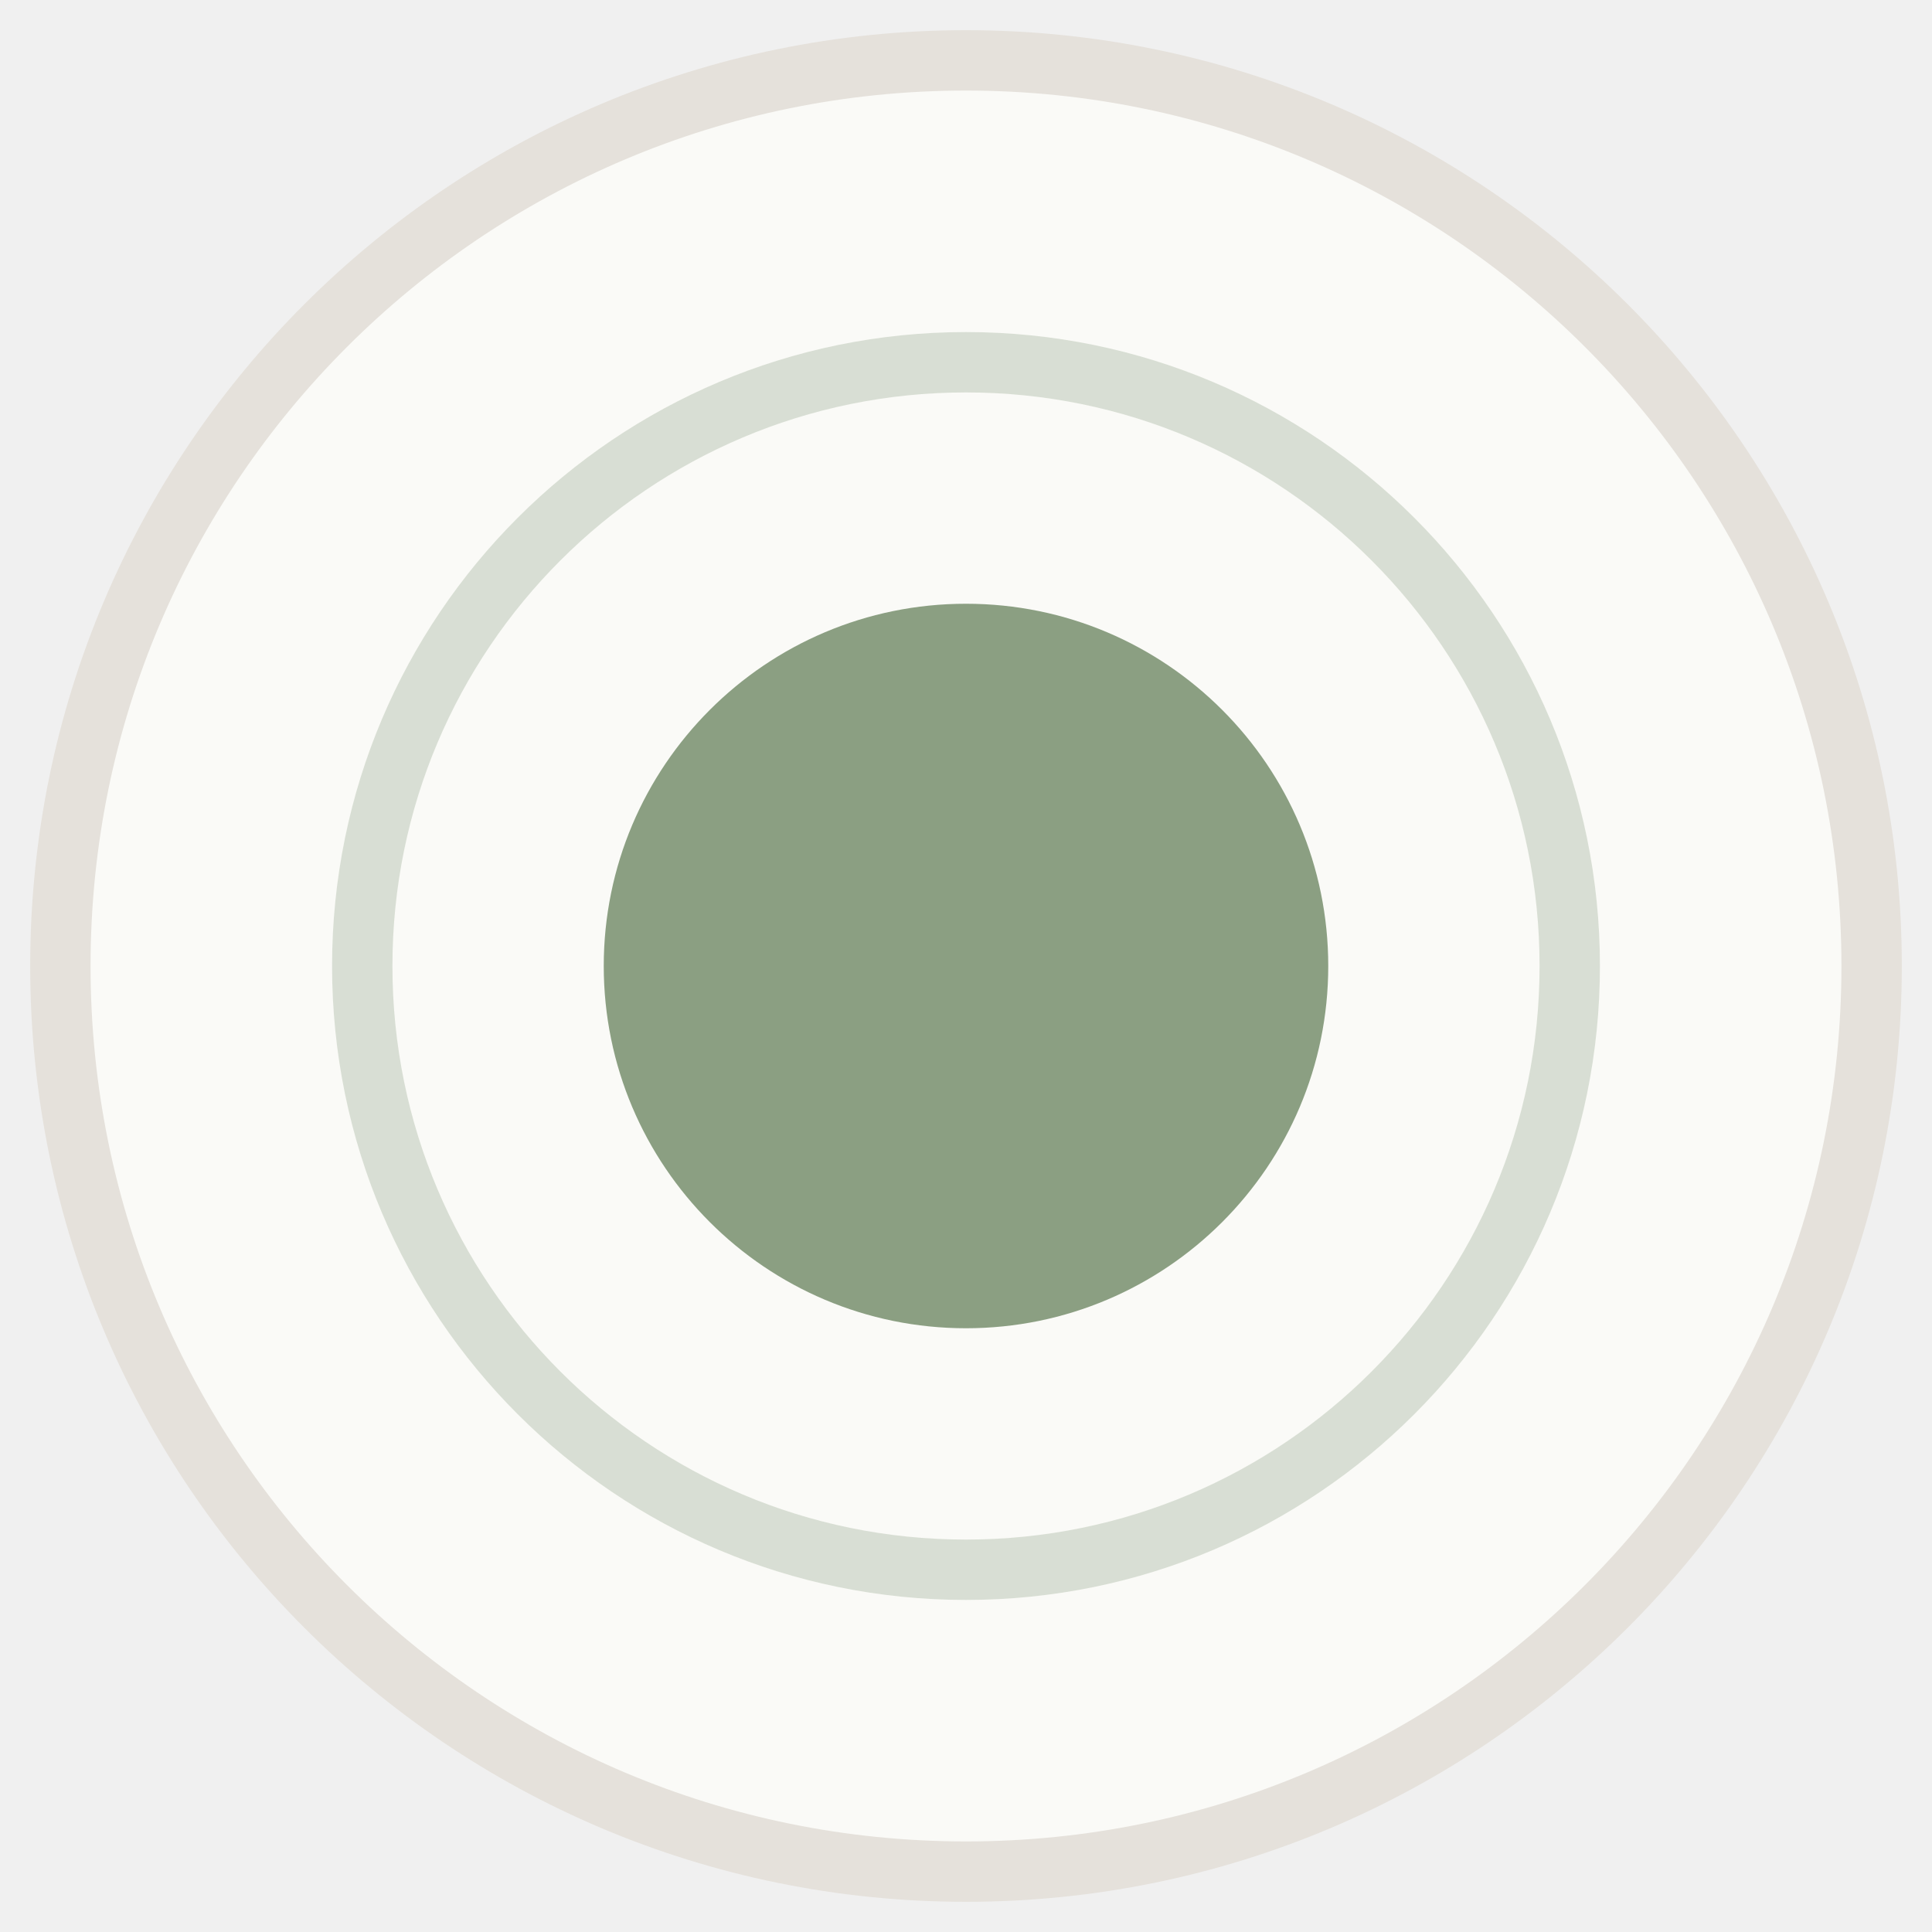
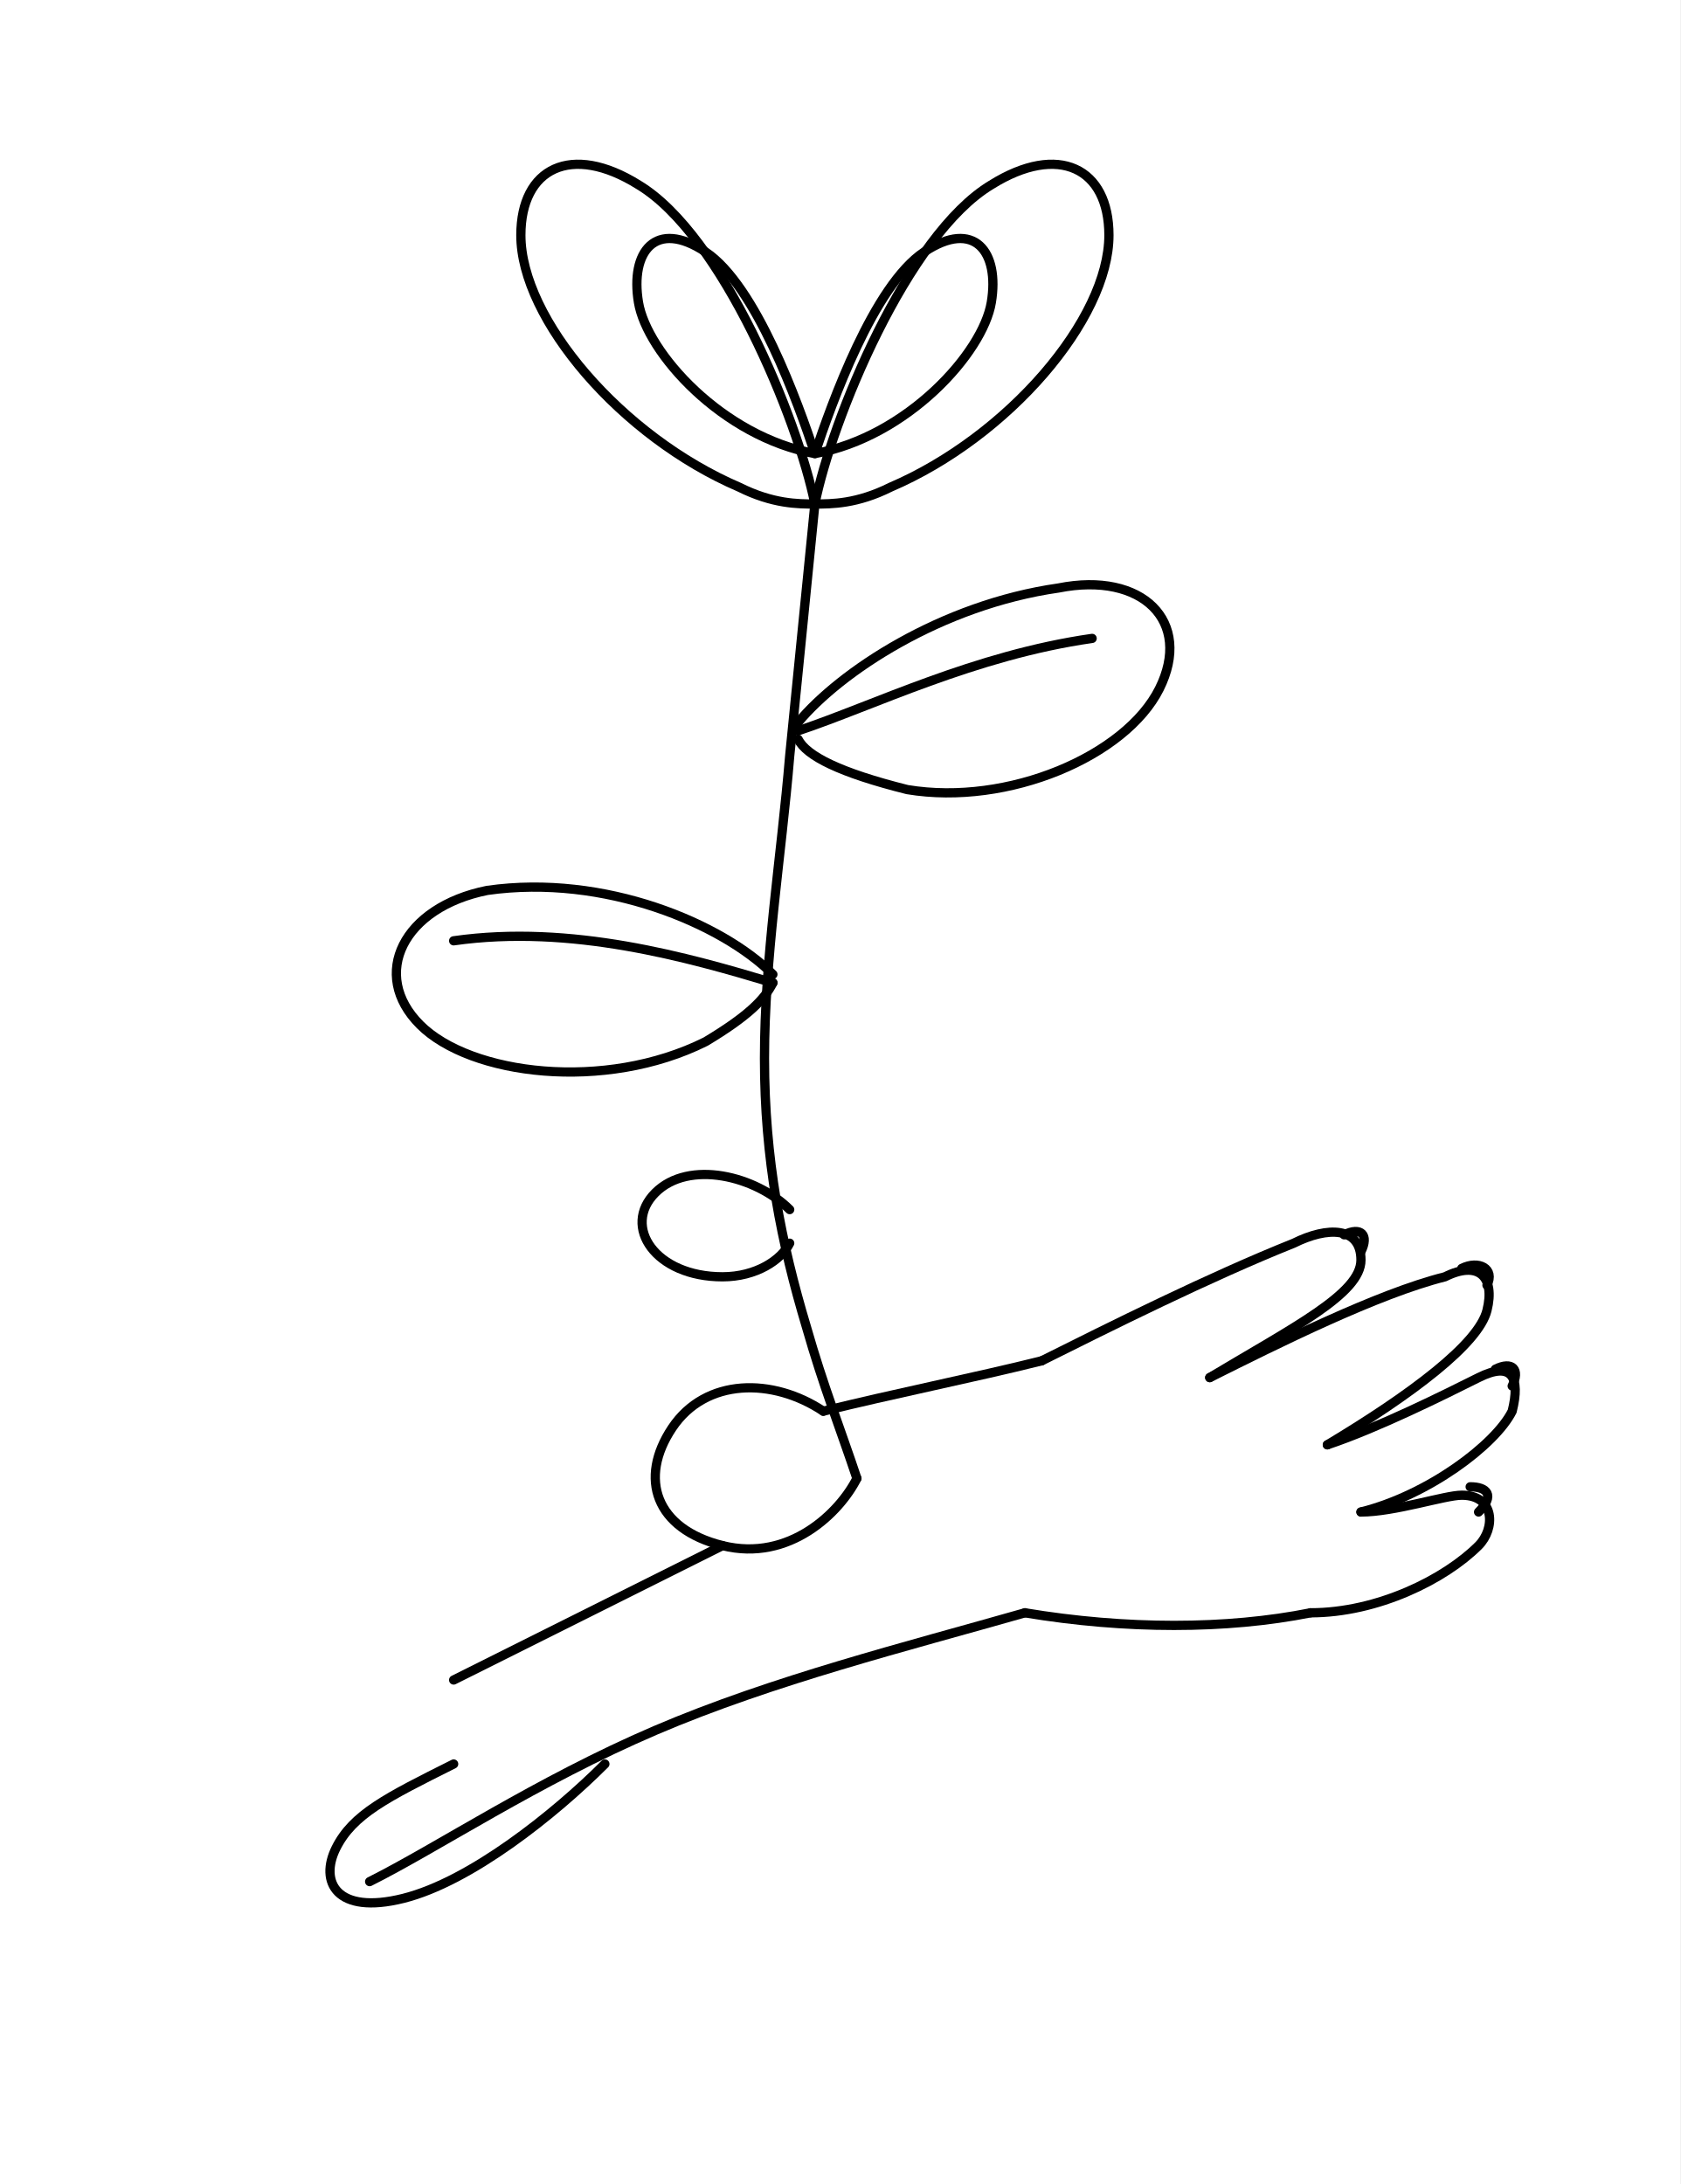
- <svg xmlns="http://www.w3.org/2000/svg" viewBox="0 0 32 32" fill="none">
-   <circle cx="16" cy="16" r="15" fill="#FAFAF7" stroke="#E5E1DB" stroke-width="1" />
-   <circle cx="16" cy="16" r="6" fill="#8B9F82" />
-   <circle cx="16" cy="16" r="10" stroke="#8B9F82" stroke-width="1" opacity="0.3" />
+ <svg xmlns="http://www.w3.org/2000/svg" viewBox="0 0 200 260" fill="none" stroke="#000000" stroke-width="1.1" stroke-linecap="round" stroke-linejoin="round">
+   <rect width="200" height="260" fill="white" stroke="none" />
+   <path d="M97 60 C95 50, 86 28, 76 22 C68 17, 62 20, 62 28 C62 38, 74 52, 88 58 C92 60, 95 60, 97 60" />
+   <path d="M97 60 C99 50, 108 28, 118 22 C126 17, 132 20, 132 28 C132 38, 120 52, 106 58 C102 60, 99 60, 97 60" />
+   <path d="M97 54 C95 48, 90 34, 84 30 C78 26, 75 30, 76 36 C77 42, 86 52, 97 54" />
+   <path d="M97 54 C99 48, 104 34, 110 30 C116 26, 119 30, 118 36 C117 42, 108 52, 97 54" />
+   <path d="M97 60 C96 70, 95 80, 94 90 C93 102, 91 114, 91 126 C91 138, 93 148, 96 158 C98 165, 100 170, 102 176" />
+   <path d="M95 86 C100 80, 112 72, 126 70 C136 68, 142 74, 138 82 C134 90, 120 96, 108 94 C100 92, 96 90, 95 88" />
+   <path d="M95 87 C104 84, 116 78, 130 76" />
+   <path d="M92 116 C86 110, 72 104, 58 106 C48 108, 44 116, 50 122 C56 128, 72 130, 84 124 C89 121, 91 119, 92 117" />
+   <path d="M92 117 C82 114, 68 110, 54 112" />
+   <path d="M94 144 C90 140, 82 138, 78 142 C74 146, 78 152, 86 152 C90 152, 93 150, 94 148" />
+   <path d="M102 176 C100 180, 94 186, 86 184 C78 182, 76 176, 80 170 C84 164, 92 164, 98 168" />
+   <path d="M86 184 C78 188, 66 194, 54 200" />
+   <path d="M44 224 C52 220, 64 212, 78 206 C92 200, 108 196, 122 192" />
+   <path d="M72 210 C66 216, 56 224, 48 226 C40 228, 38 224, 40 220 C42 216, 46 214, 54 210" />
+   <path d="M98 168 C106 166, 116 164, 124 162" />
+   <path d="M124 162 C132 158, 144 152, 154 148 C158 146, 162 146, 162 150 C162 154, 154 158, 144 164" />
+   <path d="M144 164 C152 160, 164 154, 172 152 C176 150, 178 152, 177 156 C176 160, 168 166, 158 172" />
+   <path d="M158 172 C164 170, 172 166, 176 164 C180 162, 181 164, 180 168 C178 172, 170 178, 162 180" />
+   <path d="M162 180 C166 180, 172 178, 174 178 C178 178, 178 182, 176 184 C172 188, 164 192, 156 192" />
+   <path d="M156 192 C146 194, 134 194, 122 192" />
+   <path d="M160 147 C162 146, 163 147, 162 149" />
+   <path d="M174 151 C176 150, 178 151, 177 153" />
+   <path d="M178 163 C180 162, 181 163, 180 165" />
+   <path d="M175 177 C177 177, 178 178, 176 180" />
</svg>
